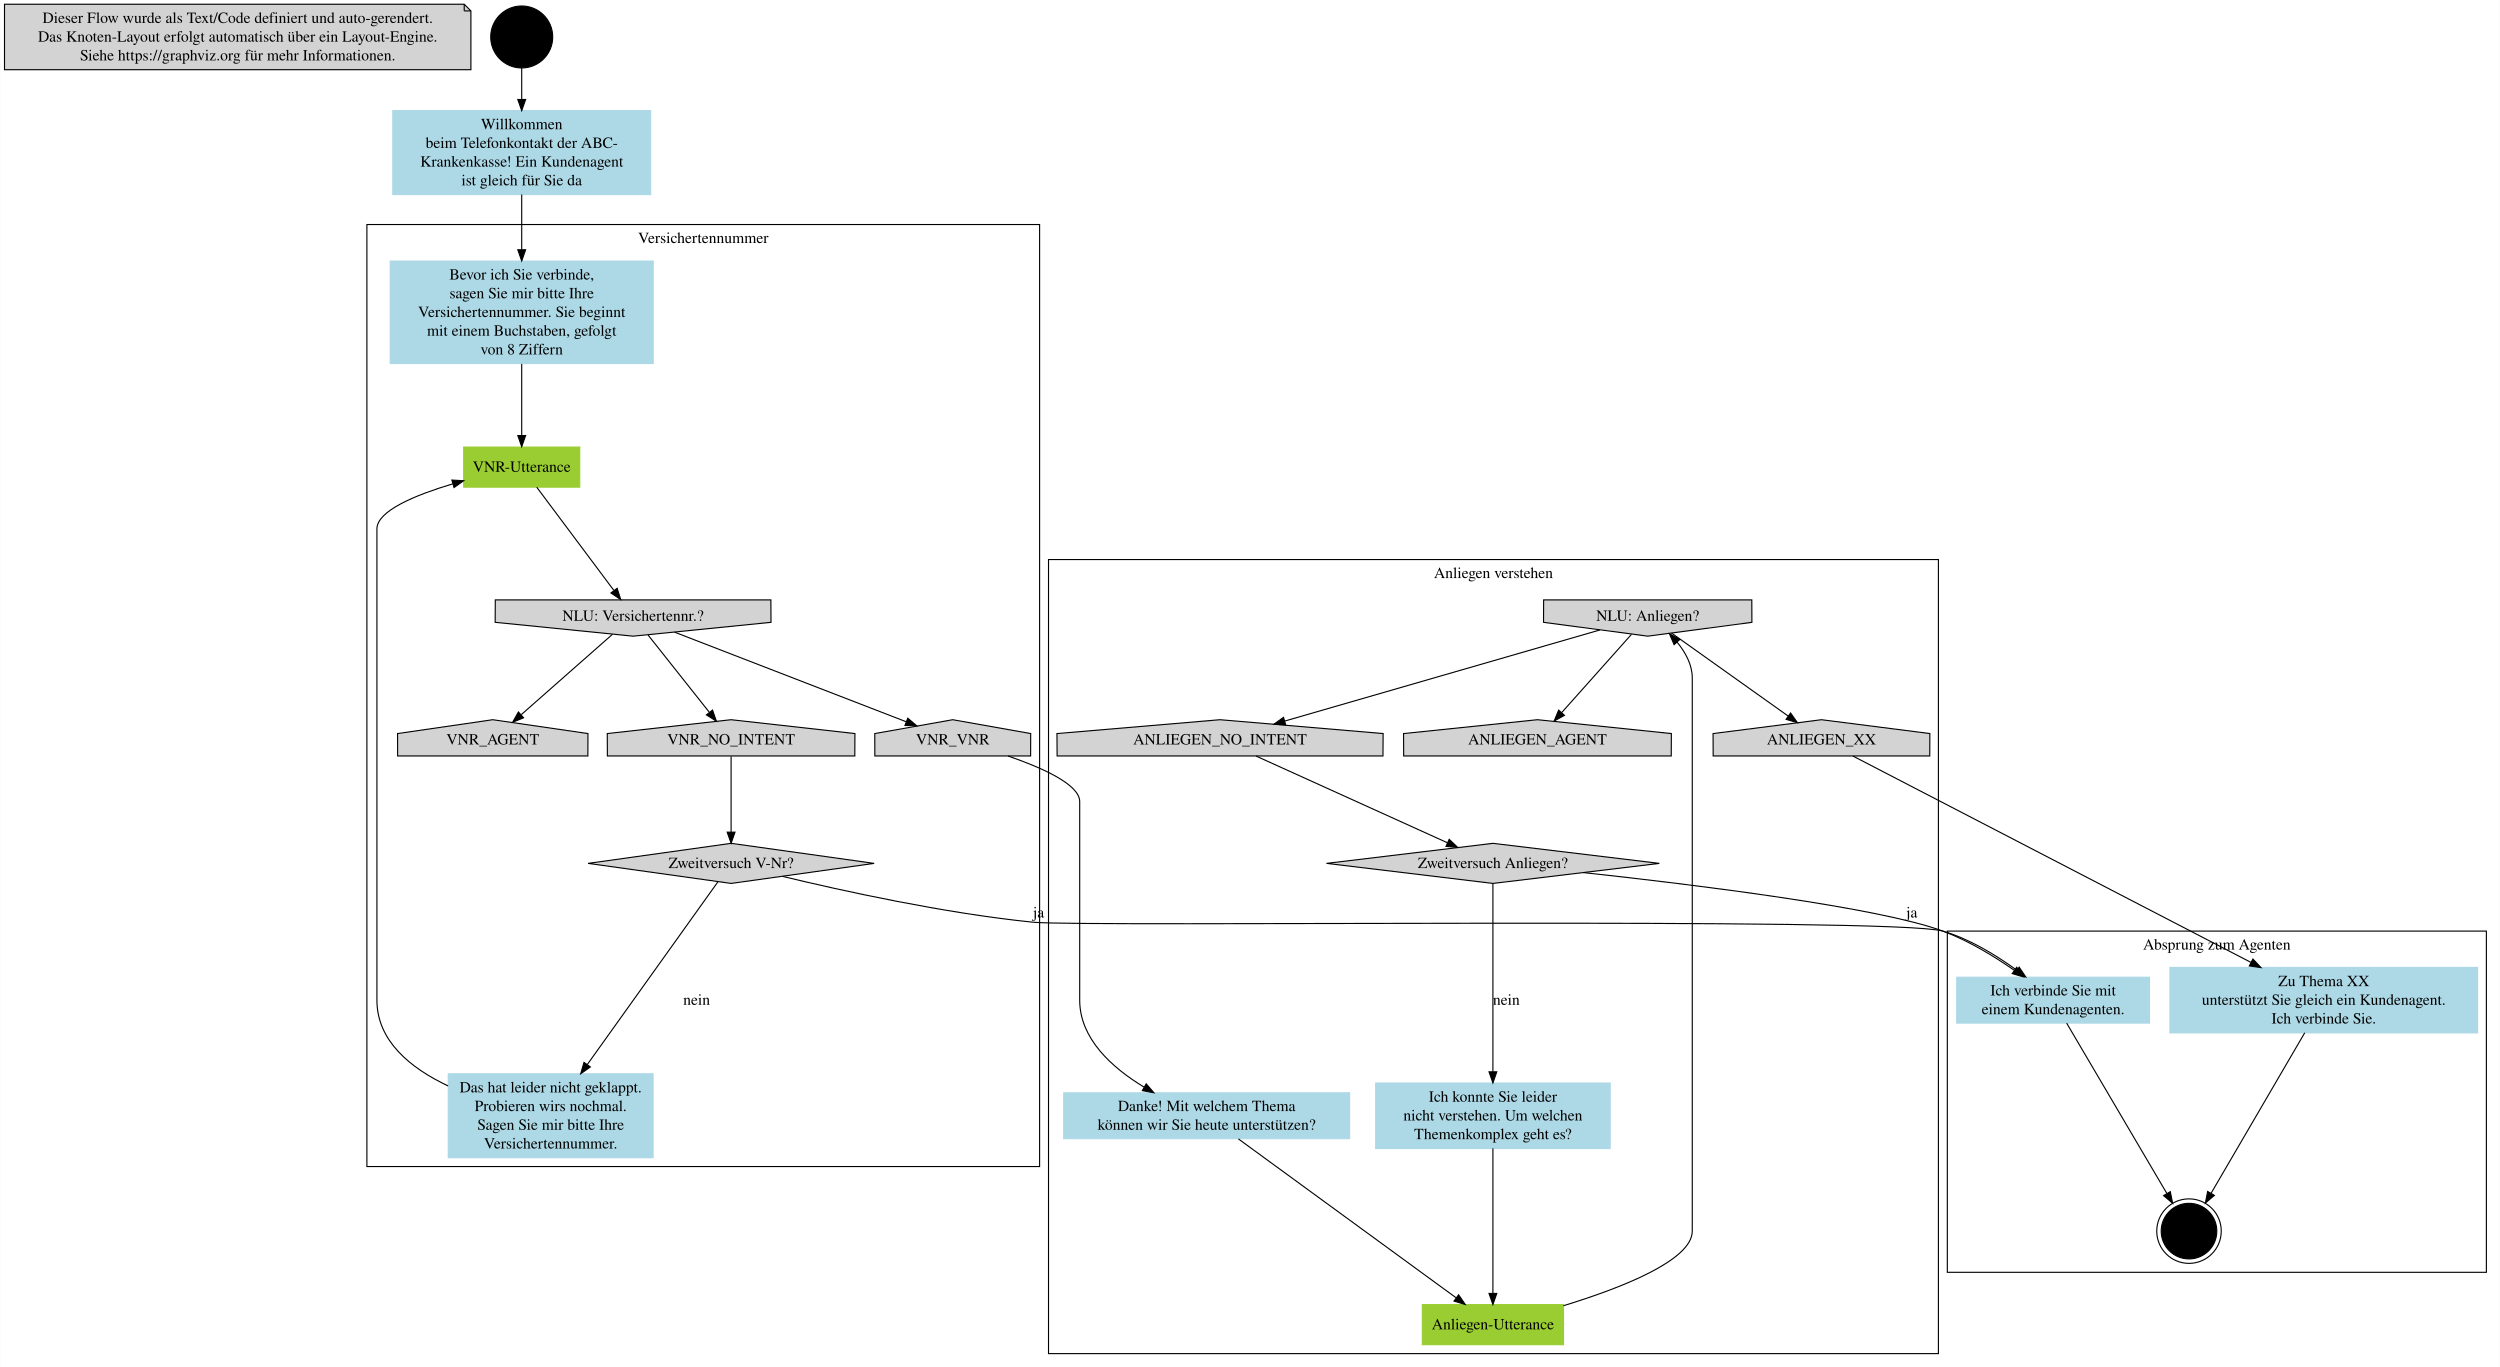
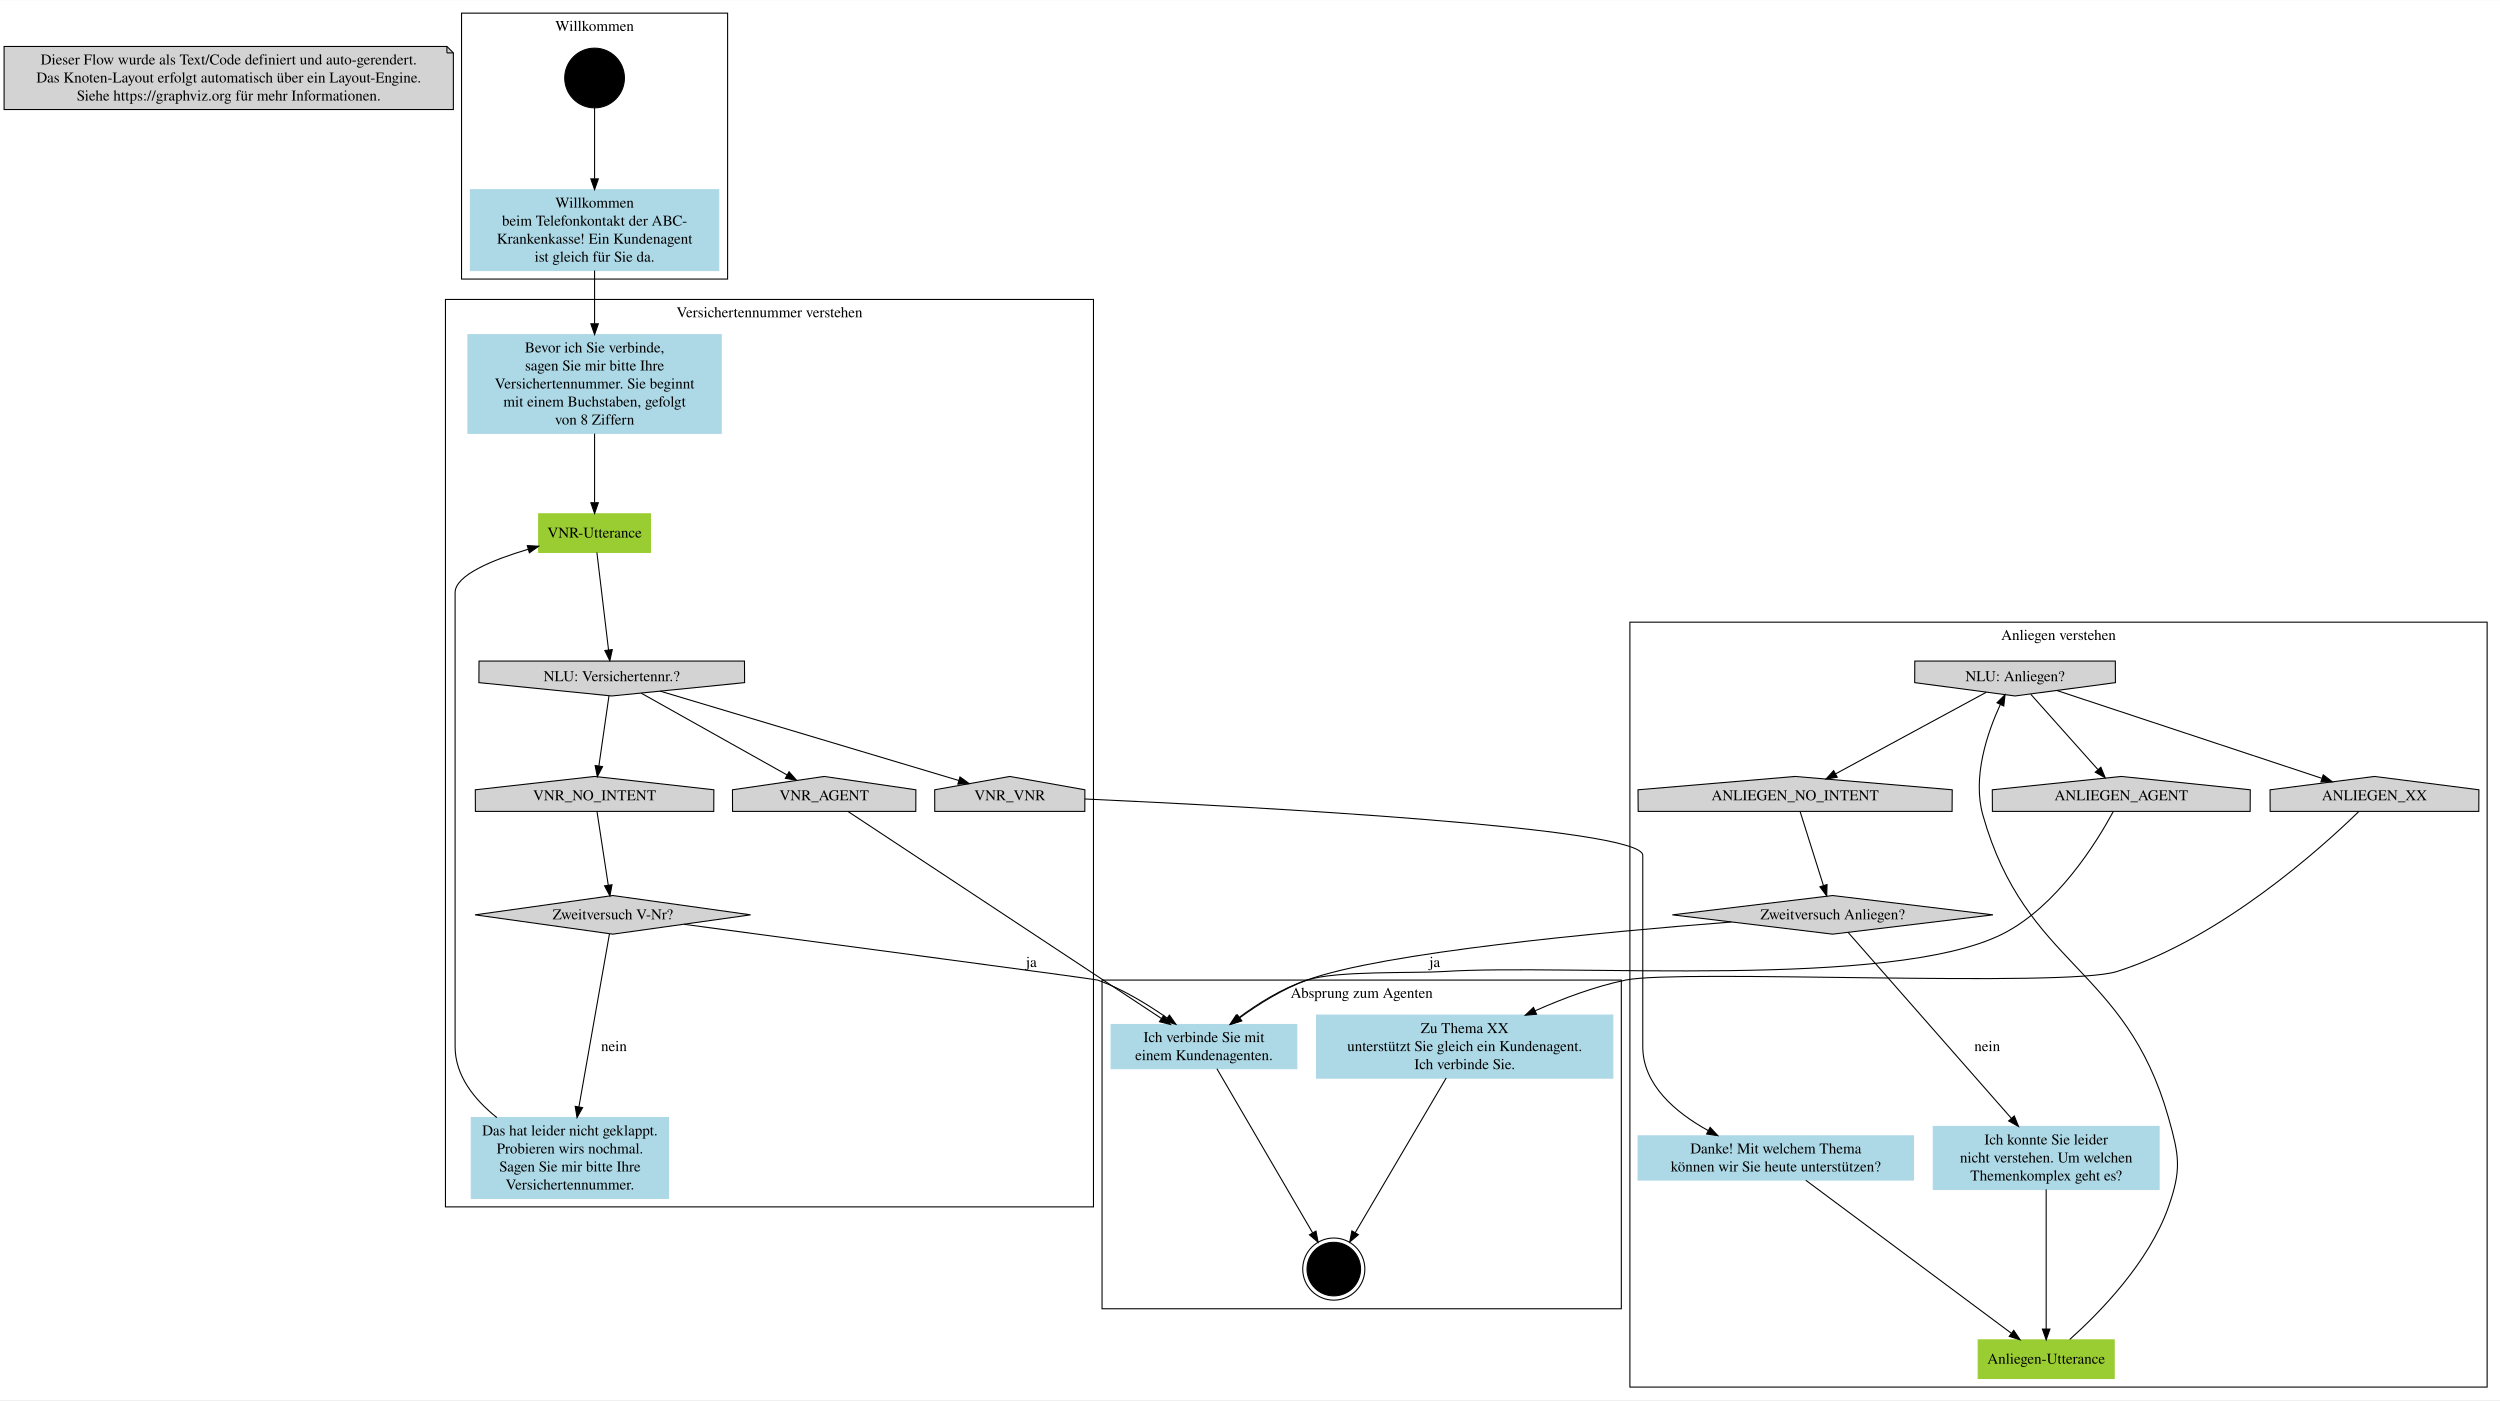
- <svg xmlns="http://www.w3.org/2000/svg" width="2244pt" height="1227pt" viewBox="0.00 0.00 2244.19 1227.36">
-   <g id="graph0" class="graph" transform="scale(1 1) rotate(0) translate(4 1223.36)">
-     <polygon fill="#ffffff" stroke="transparent" points="-4,4 -4,-1223.36 2240.191,-1223.36 2240.191,4 -4,4" />
+ <svg xmlns="http://www.w3.org/2000/svg" width="2330pt" height="1305pt" viewBox="0.00 0.00 2330.19 1304.62">
+   <g id="graph0" class="graph" transform="scale(1 1) rotate(0) translate(4 1300.621)">
+     <polygon fill="#ffffff" stroke="transparent" points="-4,4 -4,-1300.621 2326.191,-1300.621 2326.191,4 -4,4" />
    <g id="clust1" class="cluster">
-       <polygon fill="none" stroke="#000000" points="325.19,-175.96 325.19,-1021.76 929.191,-1021.76 929.191,-175.96 325.19,-175.96" />
-       <text text-anchor="middle" x="627.191" y="-1005.16" font-family="Times,serif" font-size="14.00" fill="#000000">Versichertennummer </text>
+       <polygon fill="none" stroke="#000000" points="426.19,-1040.76 426.19,-1288.621 674.191,-1288.621 674.191,-1040.76 426.19,-1040.76" />
+       <text text-anchor="middle" x="550.191" y="-1272.021" font-family="Times,serif" font-size="14.00" fill="#000000">Willkommen</text>
    </g>
    <g id="clust2" class="cluster">
-       <polygon fill="none" stroke="#000000" points="937.191,-8 937.191,-720.96 1736.19,-720.96 1736.19,-8 937.191,-8" />
-       <text text-anchor="middle" x="1336.69" y="-704.36" font-family="Times,serif" font-size="14.00" fill="#000000">Anliegen verstehen</text>
+       <polygon fill="none" stroke="#000000" points="411.19,-175.96 411.19,-1021.76 1015.191,-1021.76 1015.191,-175.96 411.19,-175.96" />
+       <text text-anchor="middle" x="713.191" y="-1005.16" font-family="Times,serif" font-size="14.00" fill="#000000">Versichertennummer verstehen</text>
    </g>
    <g id="clust3" class="cluster">
-       <polygon fill="none" stroke="#000000" points="1744.19,-81 1744.19,-387.36 2228.191,-387.36 2228.191,-81 1744.19,-81" />
-       <text text-anchor="middle" x="1986.19" y="-370.76" font-family="Times,serif" font-size="14.00" fill="#000000">Absprung zum Agenten</text>
+       <polygon fill="none" stroke="#000000" points="1515.19,-8 1515.19,-720.96 2314.191,-720.96 2314.191,-8 1515.19,-8" />
+       <text text-anchor="middle" x="1914.69" y="-704.36" font-family="Times,serif" font-size="14.00" fill="#000000">Anliegen verstehen</text>
+     </g>
+     <g id="clust4" class="cluster">
+       <polygon fill="none" stroke="#000000" points="1023.191,-81 1023.191,-387.36 1507.19,-387.36 1507.19,-81 1023.191,-81" />
+       <text text-anchor="middle" x="1265.19" y="-370.76" font-family="Times,serif" font-size="14.00" fill="#000000">Absprung zum Agenten</text>
    </g>
    <g id="node1" class="node">
-       <polygon fill="#d3d3d3" stroke="#000000" points="412.572,-1219.562 -.191,-1219.562 -.191,-1160.759 418.572,-1160.759 418.572,-1213.562 412.572,-1219.562" />
-       <polyline fill="none" stroke="#000000" points="412.572,-1219.562 412.572,-1213.562 " />
-       <polyline fill="none" stroke="#000000" points="418.572,-1213.562 412.572,-1213.562 " />
-       <text text-anchor="middle" x="209.19" y="-1202.76" font-family="Times,serif" font-size="14.00" fill="#000000">Dieser Flow wurde als Text/Code definiert und auto-gerendert.</text>
-       <text text-anchor="middle" x="209.19" y="-1185.96" font-family="Times,serif" font-size="14.00" fill="#000000">        Das Knoten-Layout erfolgt automatisch über ein Layout-Engine.</text>
-       <text text-anchor="middle" x="209.19" y="-1169.16" font-family="Times,serif" font-size="14.00" fill="#000000">        Siehe https://graphviz.org für mehr Informationen.</text>
+       <polygon fill="#d3d3d3" stroke="#000000" points="412.572,-1257.562 -.191,-1257.562 -.191,-1198.759 418.572,-1198.759 418.572,-1251.562 412.572,-1257.562" />
+       <polyline fill="none" stroke="#000000" points="412.572,-1257.562 412.572,-1251.562 " />
+       <polyline fill="none" stroke="#000000" points="418.572,-1251.562 412.572,-1251.562 " />
+       <text text-anchor="middle" x="209.19" y="-1240.76" font-family="Times,serif" font-size="14.00" fill="#000000">Dieser Flow wurde als Text/Code definiert und auto-gerendert.</text>
+       <text text-anchor="middle" x="209.19" y="-1223.96" font-family="Times,serif" font-size="14.00" fill="#000000">        Das Knoten-Layout erfolgt automatisch über ein Layout-Engine.</text>
+       <text text-anchor="middle" x="209.19" y="-1207.16" font-family="Times,serif" font-size="14.00" fill="#000000">        Siehe https://graphviz.org für mehr Informationen.</text>
    </g>
    <g id="node2" class="node">
-       <ellipse fill="#000000" stroke="#000000" cx="464.19" cy="-1190.16" rx="27.823" ry="27.823" />
-       <text text-anchor="middle" x="464.19" y="-1185.96" font-family="Times,serif" font-size="14.00" fill="#000000">start</text>
+       <ellipse fill="#000000" stroke="#000000" cx="550.191" cy="-1228.16" rx="27.823" ry="27.823" />
+       <text text-anchor="middle" x="550.191" y="-1223.96" font-family="Times,serif" font-size="14.00" fill="#000000">start</text>
    </g>
    <g id="node4" class="node">
-       <polygon fill="#add8e6" stroke="#add8e6" points="579.95,-1124.061 348.431,-1124.061 348.431,-1048.66 579.95,-1048.66 579.95,-1124.061" />
-       <text text-anchor="middle" x="464.19" y="-1107.36" font-family="Times,serif" font-size="14.00" fill="#000000">Willkommen</text>
-       <text text-anchor="middle" x="464.19" y="-1090.56" font-family="Times,serif" font-size="14.00" fill="#000000">        beim Telefonkontakt der ABC-</text>
-       <text text-anchor="middle" x="464.19" y="-1073.76" font-family="Times,serif" font-size="14.00" fill="#000000">        Krankenkasse! Ein Kundenagent </text>
-       <text text-anchor="middle" x="464.19" y="-1056.96" font-family="Times,serif" font-size="14.00" fill="#000000">        ist gleich für Sie da</text>
+       <polygon fill="#add8e6" stroke="#add8e6" points="665.95,-1124.061 434.431,-1124.061 434.431,-1048.66 665.95,-1048.66 665.95,-1124.061" />
+       <text text-anchor="middle" x="550.191" y="-1107.36" font-family="Times,serif" font-size="14.00" fill="#000000">Willkommen</text>
+       <text text-anchor="middle" x="550.191" y="-1090.56" font-family="Times,serif" font-size="14.00" fill="#000000">        beim Telefonkontakt der ABC-</text>
+       <text text-anchor="middle" x="550.191" y="-1073.76" font-family="Times,serif" font-size="14.00" fill="#000000">        Krankenkasse! Ein Kundenagent </text>
+       <text text-anchor="middle" x="550.191" y="-1056.96" font-family="Times,serif" font-size="14.00" fill="#000000">        ist gleich für Sie da.</text>
    </g>
    <g id="edge1" class="edge">
-       <path fill="none" stroke="#000000" d="M464.19,-1162.344C464.19,-1153.7 464.19,-1143.911 464.19,-1134.304" />
-       <polygon fill="#000000" stroke="#000000" points="467.691,-1134.013 464.19,-1124.013 460.691,-1134.013 467.691,-1134.013" />
+       <path fill="none" stroke="#000000" d="M550.191,-1200.483C550.191,-1181.697 550.191,-1156.363 550.191,-1134.338" />
+       <polygon fill="#000000" stroke="#000000" points="553.691,-1134.161 550.191,-1124.161 546.691,-1134.161 553.691,-1134.161" />
    </g>
    <g id="node3" class="node">
-       <ellipse fill="#000000" stroke="#000000" cx="1961.19" cy="-117.98" rx="24.963" ry="24.963" />
-       <ellipse fill="none" stroke="#000000" cx="1961.19" cy="-117.98" rx="28.96" ry="28.96" />
-       <text text-anchor="middle" x="1961.19" y="-113.78" font-family="Times,serif" font-size="14.00" fill="#000000">end</text>
+       <ellipse fill="#000000" stroke="#000000" cx="1239.19" cy="-117.98" rx="24.963" ry="24.963" />
+       <ellipse fill="none" stroke="#000000" cx="1239.19" cy="-117.98" rx="28.96" ry="28.96" />
+       <text text-anchor="middle" x="1239.19" y="-113.78" font-family="Times,serif" font-size="14.00" fill="#000000">end</text>
    </g>
    <g id="node5" class="node">
-       <polygon fill="#add8e6" stroke="#add8e6" points="582.242,-988.96 346.139,-988.96 346.139,-896.96 582.242,-896.96 582.242,-988.96" />
-       <text text-anchor="middle" x="464.19" y="-972.36" font-family="Times,serif" font-size="14.00" fill="#000000">Bevor ich Sie verbinde,</text>
-       <text text-anchor="middle" x="464.19" y="-955.56" font-family="Times,serif" font-size="14.00" fill="#000000">        sagen Sie mir bitte Ihre</text>
-       <text text-anchor="middle" x="464.19" y="-938.76" font-family="Times,serif" font-size="14.00" fill="#000000">        Versichertennummer. Sie beginnt </text>
-       <text text-anchor="middle" x="464.19" y="-921.96" font-family="Times,serif" font-size="14.00" fill="#000000">        mit einem Buchstaben, gefolgt</text>
-       <text text-anchor="middle" x="464.19" y="-905.16" font-family="Times,serif" font-size="14.00" fill="#000000">        von 8 Ziffern</text>
+       <polygon fill="#add8e6" stroke="#add8e6" points="668.242,-988.96 432.139,-988.96 432.139,-896.96 668.242,-896.96 668.242,-988.96" />
+       <text text-anchor="middle" x="550.191" y="-972.36" font-family="Times,serif" font-size="14.00" fill="#000000">Bevor ich Sie verbinde,</text>
+       <text text-anchor="middle" x="550.191" y="-955.56" font-family="Times,serif" font-size="14.00" fill="#000000">        sagen Sie mir bitte Ihre</text>
+       <text text-anchor="middle" x="550.191" y="-938.76" font-family="Times,serif" font-size="14.00" fill="#000000">        Versichertennummer. Sie beginnt </text>
+       <text text-anchor="middle" x="550.191" y="-921.96" font-family="Times,serif" font-size="14.00" fill="#000000">        mit einem Buchstaben, gefolgt</text>
+       <text text-anchor="middle" x="550.191" y="-905.16" font-family="Times,serif" font-size="14.00" fill="#000000">        von 8 Ziffern</text>
    </g>
    <g id="edge2" class="edge">
-       <path fill="none" stroke="#000000" d="M464.19,-1048.684C464.19,-1033.565 464.19,-1015.82 464.19,-999.231" />
-       <polygon fill="#000000" stroke="#000000" points="467.691,-999.085 464.19,-989.085 460.691,-999.085 467.691,-999.085" />
+       <path fill="none" stroke="#000000" d="M550.191,-1048.684C550.191,-1033.565 550.191,-1015.82 550.191,-999.231" />
+       <polygon fill="#000000" stroke="#000000" points="553.691,-999.085 550.191,-989.085 546.691,-999.085 553.691,-999.085" />
    </g>
    <g id="node6" class="node">
-       <polygon fill="#9acd32" stroke="#9acd32" points="516.308,-821.96 412.073,-821.96 412.073,-785.96 516.308,-785.96 516.308,-821.96" />
-       <text text-anchor="middle" x="464.19" y="-799.76" font-family="Times,serif" font-size="14.00" fill="#000000">VNR-Utterance</text>
+       <polygon fill="#9acd32" stroke="#9acd32" points="602.308,-821.96 498.073,-821.96 498.073,-785.96 602.308,-785.96 602.308,-821.96" />
+       <text text-anchor="middle" x="550.191" y="-799.76" font-family="Times,serif" font-size="14.00" fill="#000000">VNR-Utterance</text>
    </g>
    <g id="edge3" class="edge">
-       <path fill="none" stroke="#000000" d="M464.19,-896.675C464.19,-875.418 464.19,-850.886 464.19,-832.398" />
-       <polygon fill="#000000" stroke="#000000" points="467.691,-832.282 464.19,-822.282 460.691,-832.282 467.691,-832.282" />
+       <path fill="none" stroke="#000000" d="M550.191,-896.675C550.191,-875.418 550.191,-850.886 550.191,-832.398" />
+       <polygon fill="#000000" stroke="#000000" points="553.691,-832.282 550.191,-822.282 546.691,-832.282 553.691,-832.282" />
    </g>
    <g id="node7" class="node">
-       <polygon fill="#d3d3d3" stroke="#000000" points="440.357,-664.598 564.191,-652.16 688.024,-664.598 687.909,-684.723 440.473,-684.723 440.357,-664.598" />
-       <text text-anchor="middle" x="564.191" y="-665.96" font-family="Times,serif" font-size="14.00" fill="#000000">NLU: Versichertennr.?</text>
+       <polygon fill="#d3d3d3" stroke="#000000" points="442.357,-664.598 566.191,-652.16 690.024,-664.598 689.909,-684.723 442.473,-684.723 442.357,-664.598" />
+       <text text-anchor="middle" x="566.191" y="-665.96" font-family="Times,serif" font-size="14.00" fill="#000000">NLU: Versichertennr.?</text>
    </g>
    <g id="edge4" class="edge">
-       <path fill="none" stroke="#000000" d="M477.677,-785.915C495.591,-761.947 527.253,-719.582 546.903,-693.291" />
-       <polygon fill="#000000" stroke="#000000" points="549.886,-695.146 553.069,-685.041 544.279,-690.956 549.886,-695.146" />
+       <path fill="none" stroke="#000000" d="M552.348,-785.915C555.152,-762.468 560.061,-721.416 563.217,-695.028" />
+       <polygon fill="#000000" stroke="#000000" points="566.699,-695.386 564.411,-685.041 559.748,-694.554 566.699,-695.386" />
    </g>
    <g id="node13" class="node">
-       <polygon fill="#d3d3d3" stroke="#000000" points="763.373,-564.723 652.191,-577.16 541.008,-564.723 541.111,-544.598 763.27,-544.598 763.373,-564.723" />
-       <text text-anchor="middle" x="652.191" y="-554.96" font-family="Times,serif" font-size="14.00" fill="#000000">VNR_NO_INTENT</text>
+       <polygon fill="#d3d3d3" stroke="#000000" points="661.373,-564.723 550.191,-577.16 439.008,-564.723 439.111,-544.598 661.27,-544.598 661.373,-564.723" />
+       <text text-anchor="middle" x="550.191" y="-554.96" font-family="Times,serif" font-size="14.00" fill="#000000">VNR_NO_INTENT</text>
    </g>
    <g id="edge7" class="edge">
-       <path fill="none" stroke="#000000" d="M577.556,-653.302C592.242,-634.777 615.969,-604.849 632.722,-583.717" />
-       <polygon fill="#000000" stroke="#000000" points="635.518,-585.824 638.988,-575.814 630.033,-581.476 635.518,-585.824" />
+       <path fill="none" stroke="#000000" d="M563.62,-652.326C561.077,-634.687 557.149,-607.437 554.197,-586.956" />
+       <polygon fill="#000000" stroke="#000000" points="557.646,-586.348 552.755,-576.95 550.717,-587.347 557.646,-586.348" />
    </g>
    <g id="node14" class="node">
-       <polygon fill="#d3d3d3" stroke="#000000" points="523.672,-564.723 438.19,-577.16 352.709,-564.723 352.789,-544.598 523.592,-544.598 523.672,-564.723" />
-       <text text-anchor="middle" x="438.19" y="-554.96" font-family="Times,serif" font-size="14.00" fill="#000000">VNR_AGENT</text>
+       <polygon fill="#d3d3d3" stroke="#000000" points="849.672,-564.723 764.191,-577.16 678.709,-564.723 678.789,-544.598 849.592,-544.598 849.672,-564.723" />
+       <text text-anchor="middle" x="764.191" y="-554.96" font-family="Times,serif" font-size="14.00" fill="#000000">VNR_AGENT</text>
    </g>
    <g id="edge5" class="edge">
-       <path fill="none" stroke="#000000" d="M545.599,-653.782C523.95,-634.71 488.066,-603.098 463.792,-581.714" />
-       <polygon fill="#000000" stroke="#000000" points="465.86,-578.871 456.043,-574.887 461.233,-584.124 465.86,-578.871" />
+       <path fill="none" stroke="#000000" d="M593.722,-654.726C629.234,-634.818 691.019,-600.181 729.646,-578.526" />
+       <polygon fill="#000000" stroke="#000000" points="731.453,-581.526 738.464,-573.583 728.03,-575.42 731.453,-581.526" />
    </g>
    <g id="node15" class="node">
-       <polygon fill="#d3d3d3" stroke="#000000" points="921.19,-564.723 851.191,-577.16 781.191,-564.723 781.257,-544.598 921.124,-544.598 921.19,-564.723" />
-       <text text-anchor="middle" x="851.191" y="-554.96" font-family="Times,serif" font-size="14.00" fill="#000000">VNR_VNR</text>
+       <polygon fill="#d3d3d3" stroke="#000000" points="1007.19,-564.723 937.191,-577.16 867.191,-564.723 867.257,-544.598 1007.124,-544.598 1007.19,-564.723" />
+       <text text-anchor="middle" x="937.191" y="-554.96" font-family="Times,serif" font-size="14.00" fill="#000000">VNR_VNR</text>
    </g>
    <g id="edge6" class="edge">
-       <path fill="none" stroke="#000000" d="M601.417,-655.763C654.928,-635.067 753.296,-597.022 809.29,-575.366" />
-       <polygon fill="#000000" stroke="#000000" points="810.834,-578.521 818.899,-571.65 808.309,-571.992 810.834,-578.521" />
+       <path fill="none" stroke="#000000" d="M611.312,-656.66C681.858,-635.554 817.637,-594.93 889.646,-573.385" />
+       <polygon fill="#000000" stroke="#000000" points="890.793,-576.696 899.37,-570.476 888.786,-569.989 890.793,-576.696" />
    </g>
    <g id="node8" class="node">
-       <polygon fill="#d3d3d3" stroke="#000000" points="1381.647,-664.598 1475.19,-652.16 1568.734,-664.598 1568.647,-684.723 1381.734,-684.723 1381.647,-664.598" />
-       <text text-anchor="middle" x="1475.19" y="-665.96" font-family="Times,serif" font-size="14.00" fill="#000000">NLU: Anliegen?</text>
+       <polygon fill="#d3d3d3" stroke="#000000" points="1780.647,-664.598 1874.19,-652.16 1967.734,-664.598 1967.647,-684.723 1780.734,-684.723 1780.647,-664.598" />
+       <text text-anchor="middle" x="1874.19" y="-665.96" font-family="Times,serif" font-size="14.00" fill="#000000">NLU: Anliegen?</text>
    </g>
    <g id="node16" class="node">
-       <polygon fill="#d3d3d3" stroke="#000000" points="1237.621,-564.723 1091.19,-577.16 944.76,-564.723 944.897,-544.598 1237.484,-544.598 1237.621,-564.723" />
-       <text text-anchor="middle" x="1091.19" y="-554.96" font-family="Times,serif" font-size="14.00" fill="#000000">ANLIEGEN_NO_INTENT</text>
+       <polygon fill="#d3d3d3" stroke="#000000" points="1815.621,-564.723 1669.19,-577.16 1522.76,-564.723 1522.897,-544.598 1815.484,-544.598 1815.621,-564.723" />
+       <text text-anchor="middle" x="1669.19" y="-554.96" font-family="Times,serif" font-size="14.00" fill="#000000">ANLIEGEN_NO_INTENT</text>
    </g>
    <g id="edge18" class="edge">
-       <path fill="none" stroke="#000000" d="M1432.259,-657.75C1363.098,-637.759 1226.928,-598.397 1149.196,-575.928" />
-       <polygon fill="#000000" stroke="#000000" points="1150.131,-572.555 1139.553,-573.14 1148.188,-579.279 1150.131,-572.555" />
+       <path fill="none" stroke="#000000" d="M1847.39,-655.649C1811.47,-636.199 1747.526,-601.576 1706.799,-579.524" />
+       <polygon fill="#000000" stroke="#000000" points="1708.438,-576.432 1697.978,-574.748 1705.105,-582.587 1708.438,-576.432" />
    </g>
    <g id="node17" class="node">
-       <polygon fill="#d3d3d3" stroke="#000000" points="1496.418,-564.723 1376.19,-577.16 1255.963,-564.723 1256.075,-544.598 1496.306,-544.598 1496.418,-564.723" />
-       <text text-anchor="middle" x="1376.19" y="-554.96" font-family="Times,serif" font-size="14.00" fill="#000000">ANLIEGEN_AGENT</text>
+       <polygon fill="#d3d3d3" stroke="#000000" points="2093.418,-564.723 1973.19,-577.16 1852.963,-564.723 1853.075,-544.598 2093.306,-544.598 2093.418,-564.723" />
+       <text text-anchor="middle" x="1973.19" y="-554.96" font-family="Times,serif" font-size="14.00" fill="#000000">ANLIEGEN_AGENT</text>
    </g>
    <g id="edge17" class="edge">
-       <path fill="none" stroke="#000000" d="M1460.583,-653.782C1444.081,-635.28 1417.053,-604.976 1398.039,-583.657" />
-       <polygon fill="#000000" stroke="#000000" points="1400.451,-581.103 1391.183,-575.97 1395.227,-585.763 1400.451,-581.103" />
+       <path fill="none" stroke="#000000" d="M1888.798,-653.782C1905.3,-635.28 1932.328,-604.976 1951.342,-583.657" />
+       <polygon fill="#000000" stroke="#000000" points="1954.154,-585.763 1958.198,-575.97 1948.93,-581.103 1954.154,-585.763" />
    </g>
    <g id="node18" class="node">
-       <polygon fill="#d3d3d3" stroke="#000000" points="1728.516,-564.723 1631.19,-577.16 1533.865,-564.723 1533.956,-544.598 1728.425,-544.598 1728.516,-564.723" />
-       <text text-anchor="middle" x="1631.19" y="-554.96" font-family="Times,serif" font-size="14.00" fill="#000000">ANLIEGEN_XX</text>
+       <polygon fill="#d3d3d3" stroke="#000000" points="2306.516,-564.723 2209.191,-577.16 2111.865,-564.723 2111.956,-544.598 2306.425,-544.598 2306.516,-564.723" />
+       <text text-anchor="middle" x="2209.191" y="-554.96" font-family="Times,serif" font-size="14.00" fill="#000000">ANLIEGEN_XX</text>
    </g>
    <g id="edge16" class="edge">
-       <path fill="none" stroke="#000000" d="M1496.554,-654.959C1523.708,-635.638 1570.731,-602.18 1601.398,-580.359" />
-       <polygon fill="#000000" stroke="#000000" points="1603.465,-583.184 1609.584,-574.534 1599.407,-577.48 1603.465,-583.184" />
+       <path fill="none" stroke="#000000" d="M1913.275,-657.21C1974.51,-636.92 2092.97,-597.669 2159.945,-575.478" />
+       <polygon fill="#000000" stroke="#000000" points="2161.446,-578.668 2169.837,-572.2 2159.244,-572.023 2161.446,-578.668" />
    </g>
    <g id="node9" class="node">
-       <polygon fill="#add8e6" stroke="#add8e6" points="582.139,-259.261 398.242,-259.261 398.242,-183.86 582.139,-183.86 582.139,-259.261" />
-       <text text-anchor="middle" x="490.19" y="-242.56" font-family="Times,serif" font-size="14.00" fill="#000000">Das hat leider nicht geklappt. </text>
-       <text text-anchor="middle" x="490.19" y="-225.76" font-family="Times,serif" font-size="14.00" fill="#000000">        Probieren wirs nochmal.</text>
-       <text text-anchor="middle" x="490.19" y="-208.96" font-family="Times,serif" font-size="14.00" fill="#000000">        Sagen Sie mir bitte Ihre</text>
-       <text text-anchor="middle" x="490.19" y="-192.16" font-family="Times,serif" font-size="14.00" fill="#000000">        Versichertennummer.</text>
+       <polygon fill="#add8e6" stroke="#add8e6" points="619.139,-259.261 435.242,-259.261 435.242,-183.86 619.139,-183.86 619.139,-259.261" />
+       <text text-anchor="middle" x="527.191" y="-242.56" font-family="Times,serif" font-size="14.00" fill="#000000">Das hat leider nicht geklappt. </text>
+       <text text-anchor="middle" x="527.191" y="-225.76" font-family="Times,serif" font-size="14.00" fill="#000000">        Probieren wirs nochmal.</text>
+       <text text-anchor="middle" x="527.191" y="-208.96" font-family="Times,serif" font-size="14.00" fill="#000000">        Sagen Sie mir bitte Ihre</text>
+       <text text-anchor="middle" x="527.191" y="-192.16" font-family="Times,serif" font-size="14.00" fill="#000000">        Versichertennummer.</text>
    </g>
    <g id="edge12" class="edge">
-       <path fill="none" stroke="#000000" d="M398.092,-248.344C364.317,-264.286 334.19,-288.763 334.19,-325.36 334.19,-748.46 334.19,-748.46 334.19,-748.46 334.19,-764.654 368.739,-778.901 402.216,-788.904" />
-       <polygon fill="#000000" stroke="#000000" points="401.486,-792.337 412.064,-791.741 403.423,-785.61 401.486,-792.337" />
+       <path fill="none" stroke="#000000" d="M459.123,-259.176C438.02,-276.053 420.19,-298.315 420.19,-325.36 420.19,-748.46 420.19,-748.46 420.19,-748.46 420.19,-764.654 454.739,-778.901 488.216,-788.904" />
+       <polygon fill="#000000" stroke="#000000" points="487.486,-792.337 498.064,-791.741 489.423,-785.61 487.486,-792.337" />
    </g>
    <g id="node10" class="node">
-       <polygon fill="#add8e6" stroke="#add8e6" points="1207.568,-242.162 950.813,-242.162 950.813,-200.958 1207.568,-200.958 1207.568,-242.162" />
-       <text text-anchor="middle" x="1079.19" y="-225.76" font-family="Times,serif" font-size="14.00" fill="#000000">Danke! Mit welchem Thema </text>
-       <text text-anchor="middle" x="1079.19" y="-208.96" font-family="Times,serif" font-size="14.00" fill="#000000">        können wir Sie heute unterstützen?</text>
+       <polygon fill="#add8e6" stroke="#add8e6" points="1779.568,-242.162 1522.813,-242.162 1522.813,-200.958 1779.568,-200.958 1779.568,-242.162" />
+       <text text-anchor="middle" x="1651.19" y="-225.76" font-family="Times,serif" font-size="14.00" fill="#000000">Danke! Mit welchem Thema </text>
+       <text text-anchor="middle" x="1651.19" y="-208.96" font-family="Times,serif" font-size="14.00" fill="#000000">        können wir Sie heute unterstützen?</text>
    </g>
    <g id="node11" class="node">
-       <polygon fill="#9acd32" stroke="#9acd32" points="1399.575,-52 1272.805,-52 1272.805,-16 1399.575,-16 1399.575,-52" />
-       <text text-anchor="middle" x="1336.19" y="-29.8" font-family="Times,serif" font-size="14.00" fill="#000000">Anliegen-Utterance</text>
+       <polygon fill="#9acd32" stroke="#9acd32" points="1966.575,-52 1839.805,-52 1839.805,-16 1966.575,-16 1966.575,-52" />
+       <text text-anchor="middle" x="1903.19" y="-29.8" font-family="Times,serif" font-size="14.00" fill="#000000">Anliegen-Utterance</text>
    </g>
    <g id="edge13" class="edge">
-       <path fill="none" stroke="#000000" d="M1107.676,-200.772C1155.611,-165.788 1252.138,-95.342 1303.038,-58.195" />
-       <polygon fill="#000000" stroke="#000000" points="1305.381,-60.818 1311.395,-52.096 1301.254,-55.164 1305.381,-60.818" />
+       <path fill="none" stroke="#000000" d="M1679.122,-200.772C1726.124,-165.788 1820.773,-95.342 1870.683,-58.195" />
+       <polygon fill="#000000" stroke="#000000" points="1872.945,-60.874 1878.878,-52.096 1868.766,-55.259 1872.945,-60.874" />
    </g>
    <g id="edge14" class="edge">
-       <path fill="none" stroke="#000000" d="M1399.551,-51.015C1451.044,-66.771 1515.19,-91.677 1515.19,-117.98 1515.19,-614.66 1515.19,-614.66 1515.19,-614.66 1515.19,-626.602 1509.02,-637.725 1501.526,-646.83" />
-       <polygon fill="#000000" stroke="#000000" points="1498.88,-644.537 1494.722,-654.282 1504.05,-649.257 1498.88,-644.537" />
+       <path fill="none" stroke="#000000" d="M1925.168,-52.395C1952.832,-77.141 1998.937,-124.078 2017.19,-175.96 2029.463,-210.842 2027.236,-223.573 2017.19,-259.16 1977.244,-400.669 1884.137,-399.652 1844.19,-541.16 1834.22,-576.48 1848.344,-617.903 1860.393,-644.089" />
+       <polygon fill="#000000" stroke="#000000" points="1857.357,-645.85 1864.855,-653.334 1863.661,-642.807 1857.357,-645.85" />
    </g>
    <g id="node12" class="node">
-       <polygon fill="#add8e6" stroke="#add8e6" points="2220.292,-354.762 1944.089,-354.762 1944.089,-295.959 2220.292,-295.959 2220.292,-354.762" />
-       <text text-anchor="middle" x="2082.191" y="-337.96" font-family="Times,serif" font-size="14.00" fill="#000000">Zu Thema XX</text>
-       <text text-anchor="middle" x="2082.191" y="-321.16" font-family="Times,serif" font-size="14.00" fill="#000000">        unterstützt Sie gleich ein Kundenagent.</text>
-       <text text-anchor="middle" x="2082.191" y="-304.36" font-family="Times,serif" font-size="14.00" fill="#000000">        Ich verbinde Sie.</text>
+       <polygon fill="#add8e6" stroke="#add8e6" points="1499.292,-354.762 1223.089,-354.762 1223.089,-295.959 1499.292,-295.959 1499.292,-354.762" />
+       <text text-anchor="middle" x="1361.19" y="-337.96" font-family="Times,serif" font-size="14.00" fill="#000000">Zu Thema XX</text>
+       <text text-anchor="middle" x="1361.19" y="-321.16" font-family="Times,serif" font-size="14.00" fill="#000000">        unterstützt Sie gleich ein Kundenagent.</text>
+       <text text-anchor="middle" x="1361.19" y="-304.36" font-family="Times,serif" font-size="14.00" fill="#000000">        Ich verbinde Sie.</text>
+     </g>
+     <g id="edge26" class="edge">
+       <path fill="none" stroke="#000000" d="M1343.97,-296.088C1321.62,-258.097 1282.699,-191.938 1259.104,-151.83" />
+       <polygon fill="#000000" stroke="#000000" points="1262.114,-150.044 1254.027,-143.2 1256.081,-153.594 1262.114,-150.044" />
+     </g>
+     <g id="node20" class="node">
+       <polygon fill="#d3d3d3" stroke="#000000" points="567.191,-466.16 438.754,-448.16 567.191,-430.16 695.627,-448.16 567.191,-466.16" />
+       <text text-anchor="middle" x="567.191" y="-443.96" font-family="Times,serif" font-size="14.00" fill="#000000">Zweitversuch V-Nr?</text>
+     </g>
+     <g id="edge8" class="edge">
+       <path fill="none" stroke="#000000" d="M552.483,-544.19C555.163,-526.696 559.651,-497.389 562.966,-475.743" />
+       <polygon fill="#000000" stroke="#000000" points="566.432,-476.232 564.486,-465.818 559.513,-475.173 566.432,-476.232" />
+     </g>
+     <g id="node19" class="node">
+       <polygon fill="#add8e6" stroke="#add8e6" points="1204.756,-345.962 1031.624,-345.962 1031.624,-304.758 1204.756,-304.758 1204.756,-345.962" />
+       <text text-anchor="middle" x="1118.19" y="-329.56" font-family="Times,serif" font-size="14.00" fill="#000000">Ich verbinde Sie mit</text>
+       <text text-anchor="middle" x="1118.19" y="-312.76" font-family="Times,serif" font-size="14.00" fill="#000000">        einem Kundenagenten.</text>
+     </g>
+     <g id="edge23" class="edge">
+       <path fill="none" stroke="#000000" d="M786.335,-544.535C844.734,-505.965 1003.559,-401.069 1078.297,-351.708" />
+       <polygon fill="#000000" stroke="#000000" points="1080.567,-354.403 1086.983,-345.972 1076.709,-348.562 1080.567,-354.403" />
+     </g>
+     <g id="edge15" class="edge">
+       <path fill="none" stroke="#000000" d="M1007.188,-556.155C1163.473,-548.982 1527.19,-529.51 1527.19,-503.66 1527.19,-503.66 1527.19,-503.66 1527.19,-325.36 1527.19,-289.842 1557.474,-264.079 1588.109,-247.104" />
+       <polygon fill="#000000" stroke="#000000" points="1589.948,-250.091 1597.163,-242.333 1586.685,-243.899 1589.948,-250.091" />
+     </g>
+     <g id="node22" class="node">
+       <polygon fill="#d3d3d3" stroke="#000000" points="1704.19,-466.16 1554.757,-448.16 1704.19,-430.16 1853.624,-448.16 1704.19,-466.16" />
+       <text text-anchor="middle" x="1704.19" y="-443.96" font-family="Times,serif" font-size="14.00" fill="#000000">Zweitversuch Anliegen?</text>
+     </g>
+     <g id="edge19" class="edge">
+       <path fill="none" stroke="#000000" d="M1673.911,-544.19C1679.452,-526.617 1688.752,-497.123 1695.586,-475.449" />
+       <polygon fill="#000000" stroke="#000000" points="1698.954,-476.407 1698.623,-465.818 1692.278,-474.302 1698.954,-476.407" />
+     </g>
+     <g id="edge22" class="edge">
+       <path fill="none" stroke="#000000" d="M1965.599,-544.2C1950.384,-516.029 1913.196,-455.656 1862.19,-430.16 1758.598,-378.378 1457.763,-402.839 1342.19,-395.36 1313.75,-393.52 1241.262,-396.269 1214.19,-387.36 1191.192,-379.792 1168.306,-365.351 1150.651,-352.309" />
+       <polygon fill="#000000" stroke="#000000" points="1152.505,-349.322 1142.426,-346.055 1148.268,-354.894 1152.505,-349.322" />
    </g>
    <g id="edge24" class="edge">
-       <path fill="none" stroke="#000000" d="M2065.111,-296.088C2042.991,-258.177 2004.505,-192.216 1981.088,-152.083" />
-       <polygon fill="#000000" stroke="#000000" points="1983.968,-150.073 1975.906,-143.2 1977.922,-153.601 1983.968,-150.073" />
-     </g>
-     <g id="node20" class="node">
-       <polygon fill="#d3d3d3" stroke="#000000" points="652.191,-466.16 523.754,-448.16 652.191,-430.16 780.627,-448.16 652.191,-466.16" />
-       <text text-anchor="middle" x="652.191" y="-443.96" font-family="Times,serif" font-size="14.00" fill="#000000">Zweitversuch V-Nr?</text>
-     </g>
-     <g id="edge8" class="edge">
-       <path fill="none" stroke="#000000" d="M652.191,-544.19C652.191,-526.877 652.191,-497.994 652.191,-476.417" />
-       <polygon fill="#000000" stroke="#000000" points="655.691,-476.197 652.191,-466.197 648.691,-476.197 655.691,-476.197" />
-     </g>
-     <g id="edge15" class="edge">
-       <path fill="none" stroke="#000000" d="M900.861,-544.565C931.582,-534.007 965.191,-518.959 965.191,-503.66 965.191,-503.66 965.191,-503.66 965.191,-325.36 965.191,-290.794 994.201,-264.687 1022.952,-247.302" />
-       <polygon fill="#000000" stroke="#000000" points="1024.916,-250.21 1031.835,-242.186 1021.422,-244.144 1024.916,-250.21" />
-     </g>
-     <g id="node22" class="node">
-       <polygon fill="#d3d3d3" stroke="#000000" points="1336.19,-466.16 1186.757,-448.16 1336.19,-430.16 1485.624,-448.16 1336.19,-466.16" />
-       <text text-anchor="middle" x="1336.19" y="-443.96" font-family="Times,serif" font-size="14.00" fill="#000000">Zweitversuch Anliegen?</text>
-     </g>
-     <g id="edge19" class="edge">
-       <path fill="none" stroke="#000000" d="M1123.472,-544.535C1167.691,-524.501 1247.105,-488.522 1295.392,-466.645" />
-       <polygon fill="#000000" stroke="#000000" points="1296.95,-469.781 1304.614,-462.466 1294.061,-463.405 1296.95,-469.781" />
-     </g>
-     <g id="edge22" class="edge">
-       <path fill="none" stroke="#000000" d="M1659.403,-544.535C1730.183,-507.842 1916.758,-411.121 2016.732,-359.294" />
-       <polygon fill="#000000" stroke="#000000" points="2018.568,-362.285 2025.835,-354.575 2015.347,-356.07 2018.568,-362.285" />
-     </g>
-     <g id="node19" class="node">
-       <polygon fill="#add8e6" stroke="#add8e6" points="1925.756,-345.962 1752.624,-345.962 1752.624,-304.758 1925.756,-304.758 1925.756,-345.962" />
-       <text text-anchor="middle" x="1839.19" y="-329.56" font-family="Times,serif" font-size="14.00" fill="#000000">Ich verbinde Sie mit</text>
-       <text text-anchor="middle" x="1839.19" y="-312.76" font-family="Times,serif" font-size="14.00" fill="#000000">        einem Kundenagenten.</text>
+       <path fill="none" stroke="#000000" d="M2194.621,-544.496C2159.583,-510.385 2066.291,-426.269 1969.19,-395.36 1920.692,-379.922 1561.024,-397.707 1511.19,-387.36 1482.563,-381.417 1452.501,-370.106 1426.869,-358.756" />
+       <polygon fill="#000000" stroke="#000000" points="1428.191,-355.513 1417.638,-354.582 1425.308,-361.891 1428.191,-355.513" />
    </g>
    <g id="edge11" class="edge">
-       <path fill="none" stroke="#000000" d="M1851.334,-304.718C1872.379,-268.946 1915.811,-195.118 1941.309,-151.776" />
-       <polygon fill="#000000" stroke="#000000" points="1944.409,-153.408 1946.463,-143.014 1938.376,-149.859 1944.409,-153.408" />
+       <path fill="none" stroke="#000000" d="M1130.235,-304.718C1151.107,-268.946 1194.183,-195.118 1219.472,-151.776" />
+       <polygon fill="#000000" stroke="#000000" points="1222.567,-153.416 1224.584,-143.014 1216.521,-149.888 1222.567,-153.416" />
    </g>
    <g id="edge9" class="edge">
-       <path fill="none" stroke="#000000" d="M640.278,-431.498C615.845,-397.321 559.309,-318.24 523.024,-267.486" />
-       <polygon fill="#000000" stroke="#000000" points="525.824,-265.385 517.161,-259.286 520.13,-269.456 525.824,-265.385" />
-       <text text-anchor="middle" x="621.243" y="-321.16" font-family="Times,serif" font-size="14.00" fill="#000000">nein</text>
+       <path fill="none" stroke="#000000" d="M564.052,-430.379C557.987,-396.021 544.474,-319.474 535.604,-269.222" />
+       <polygon fill="#000000" stroke="#000000" points="539.026,-268.472 533.841,-259.233 532.132,-269.689 539.026,-268.472" />
+       <text text-anchor="middle" x="568.243" y="-321.16" font-family="Times,serif" font-size="14.00" fill="#000000">nein</text>
    </g>
    <g id="edge10" class="edge">
-       <path fill="none" stroke="#000000" d="M698.303,-436.498C751.907,-423.567 843.237,-403.464 923.085,-395.36 968.25,-390.777 1696.62,-400.109 1740.19,-387.36 1764.11,-380.362 1787.878,-365.795 1806.128,-352.539" />
-       <polygon fill="#000000" stroke="#000000" points="1808.717,-354.973 1814.621,-346.176 1804.519,-349.371 1808.717,-354.973" />
-       <text text-anchor="middle" x="928.243" y="-399.56" font-family="Times,serif" font-size="14.00" fill="#000000">ja</text>
+       <path fill="none" stroke="#000000" d="M633.487,-439.333C758.523,-422.671 1016.933,-388.176 1019.191,-387.36 1042.139,-379.072 1065.383,-364.88 1083.577,-352.164" />
+       <polygon fill="#000000" stroke="#000000" points="1085.989,-354.742 1092.079,-346.073 1081.912,-349.051 1085.989,-354.742" />
+       <text text-anchor="middle" x="957.243" y="-399.56" font-family="Times,serif" font-size="14.00" fill="#000000">ja</text>
    </g>
    <g id="node21" class="node">
-       <polygon fill="#add8e6" stroke="#add8e6" points="1441.464,-250.962 1230.917,-250.962 1230.917,-192.159 1441.464,-192.159 1441.464,-250.962" />
-       <text text-anchor="middle" x="1336.19" y="-234.16" font-family="Times,serif" font-size="14.00" fill="#000000">Ich konnte Sie leider</text>
-       <text text-anchor="middle" x="1336.19" y="-217.36" font-family="Times,serif" font-size="14.00" fill="#000000">        nicht verstehen. Um welchen </text>
-       <text text-anchor="middle" x="1336.19" y="-200.56" font-family="Times,serif" font-size="14.00" fill="#000000">        Themenkomplex geht es?</text>
+       <polygon fill="#add8e6" stroke="#add8e6" points="2008.464,-250.962 1797.917,-250.962 1797.917,-192.159 2008.464,-192.159 2008.464,-250.962" />
+       <text text-anchor="middle" x="1903.19" y="-234.16" font-family="Times,serif" font-size="14.00" fill="#000000">Ich konnte Sie leider</text>
+       <text text-anchor="middle" x="1903.19" y="-217.36" font-family="Times,serif" font-size="14.00" fill="#000000">        nicht verstehen. Um welchen </text>
+       <text text-anchor="middle" x="1903.19" y="-200.56" font-family="Times,serif" font-size="14.00" fill="#000000">        Themenkomplex geht es?</text>
    </g>
    <g id="edge21" class="edge">
-       <path fill="none" stroke="#000000" d="M1336.19,-192.254C1336.19,-156.68 1336.19,-97.115 1336.19,-62.096" />
-       <polygon fill="#000000" stroke="#000000" points="1339.691,-62.069 1336.19,-52.069 1332.691,-62.069 1339.691,-62.069" />
-     </g>
-     <g id="edge23" class="edge">
-       <path fill="none" stroke="#000000" d="M1417.475,-439.893C1517.906,-428.993 1682.568,-408.685 1740.19,-387.36 1762.91,-378.953 1785.982,-364.892 1804.131,-352.285" />
-       <polygon fill="#000000" stroke="#000000" points="1806.503,-354.893 1812.622,-346.243 1802.445,-349.189 1806.503,-354.893" />
-       <text text-anchor="middle" x="1712.243" y="-399.56" font-family="Times,serif" font-size="14.00" fill="#000000">ja</text>
+       <path fill="none" stroke="#000000" d="M1903.19,-192.254C1903.19,-156.68 1903.19,-97.115 1903.19,-62.096" />
+       <polygon fill="#000000" stroke="#000000" points="1906.691,-62.069 1903.19,-52.069 1899.691,-62.069 1906.691,-62.069" />
+     </g>
+     <g id="edge25" class="edge">
+       <path fill="none" stroke="#000000" d="M1609.761,-441.484C1488.361,-432.033 1284.79,-413.007 1214.19,-387.36 1191.755,-379.21 1169.203,-365.026 1151.601,-352.281" />
+       <polygon fill="#000000" stroke="#000000" points="1153.493,-349.327 1143.379,-346.172 1149.319,-354.945 1153.493,-349.327" />
+       <text text-anchor="middle" x="1333.243" y="-399.56" font-family="Times,serif" font-size="14.00" fill="#000000">ja</text>
    </g>
    <g id="edge20" class="edge">
-       <path fill="none" stroke="#000000" d="M1336.19,-430C1336.19,-393.526 1336.19,-310.628 1336.19,-261.069" />
-       <polygon fill="#000000" stroke="#000000" points="1339.691,-261.028 1336.19,-251.028 1332.691,-261.028 1339.691,-261.028" />
-       <text text-anchor="middle" x="1348.243" y="-321.16" font-family="Times,serif" font-size="14.00" fill="#000000">nein</text>
+       <path fill="none" stroke="#000000" d="M1718.502,-431.864C1750.14,-395.838 1826.696,-308.664 1870.67,-258.591" />
+       <polygon fill="#000000" stroke="#000000" points="1873.467,-260.71 1877.436,-250.887 1868.207,-256.091 1873.467,-260.71" />
+       <text text-anchor="middle" x="1848.243" y="-321.16" font-family="Times,serif" font-size="14.00" fill="#000000">nein</text>
    </g>
  </g>
</svg>
